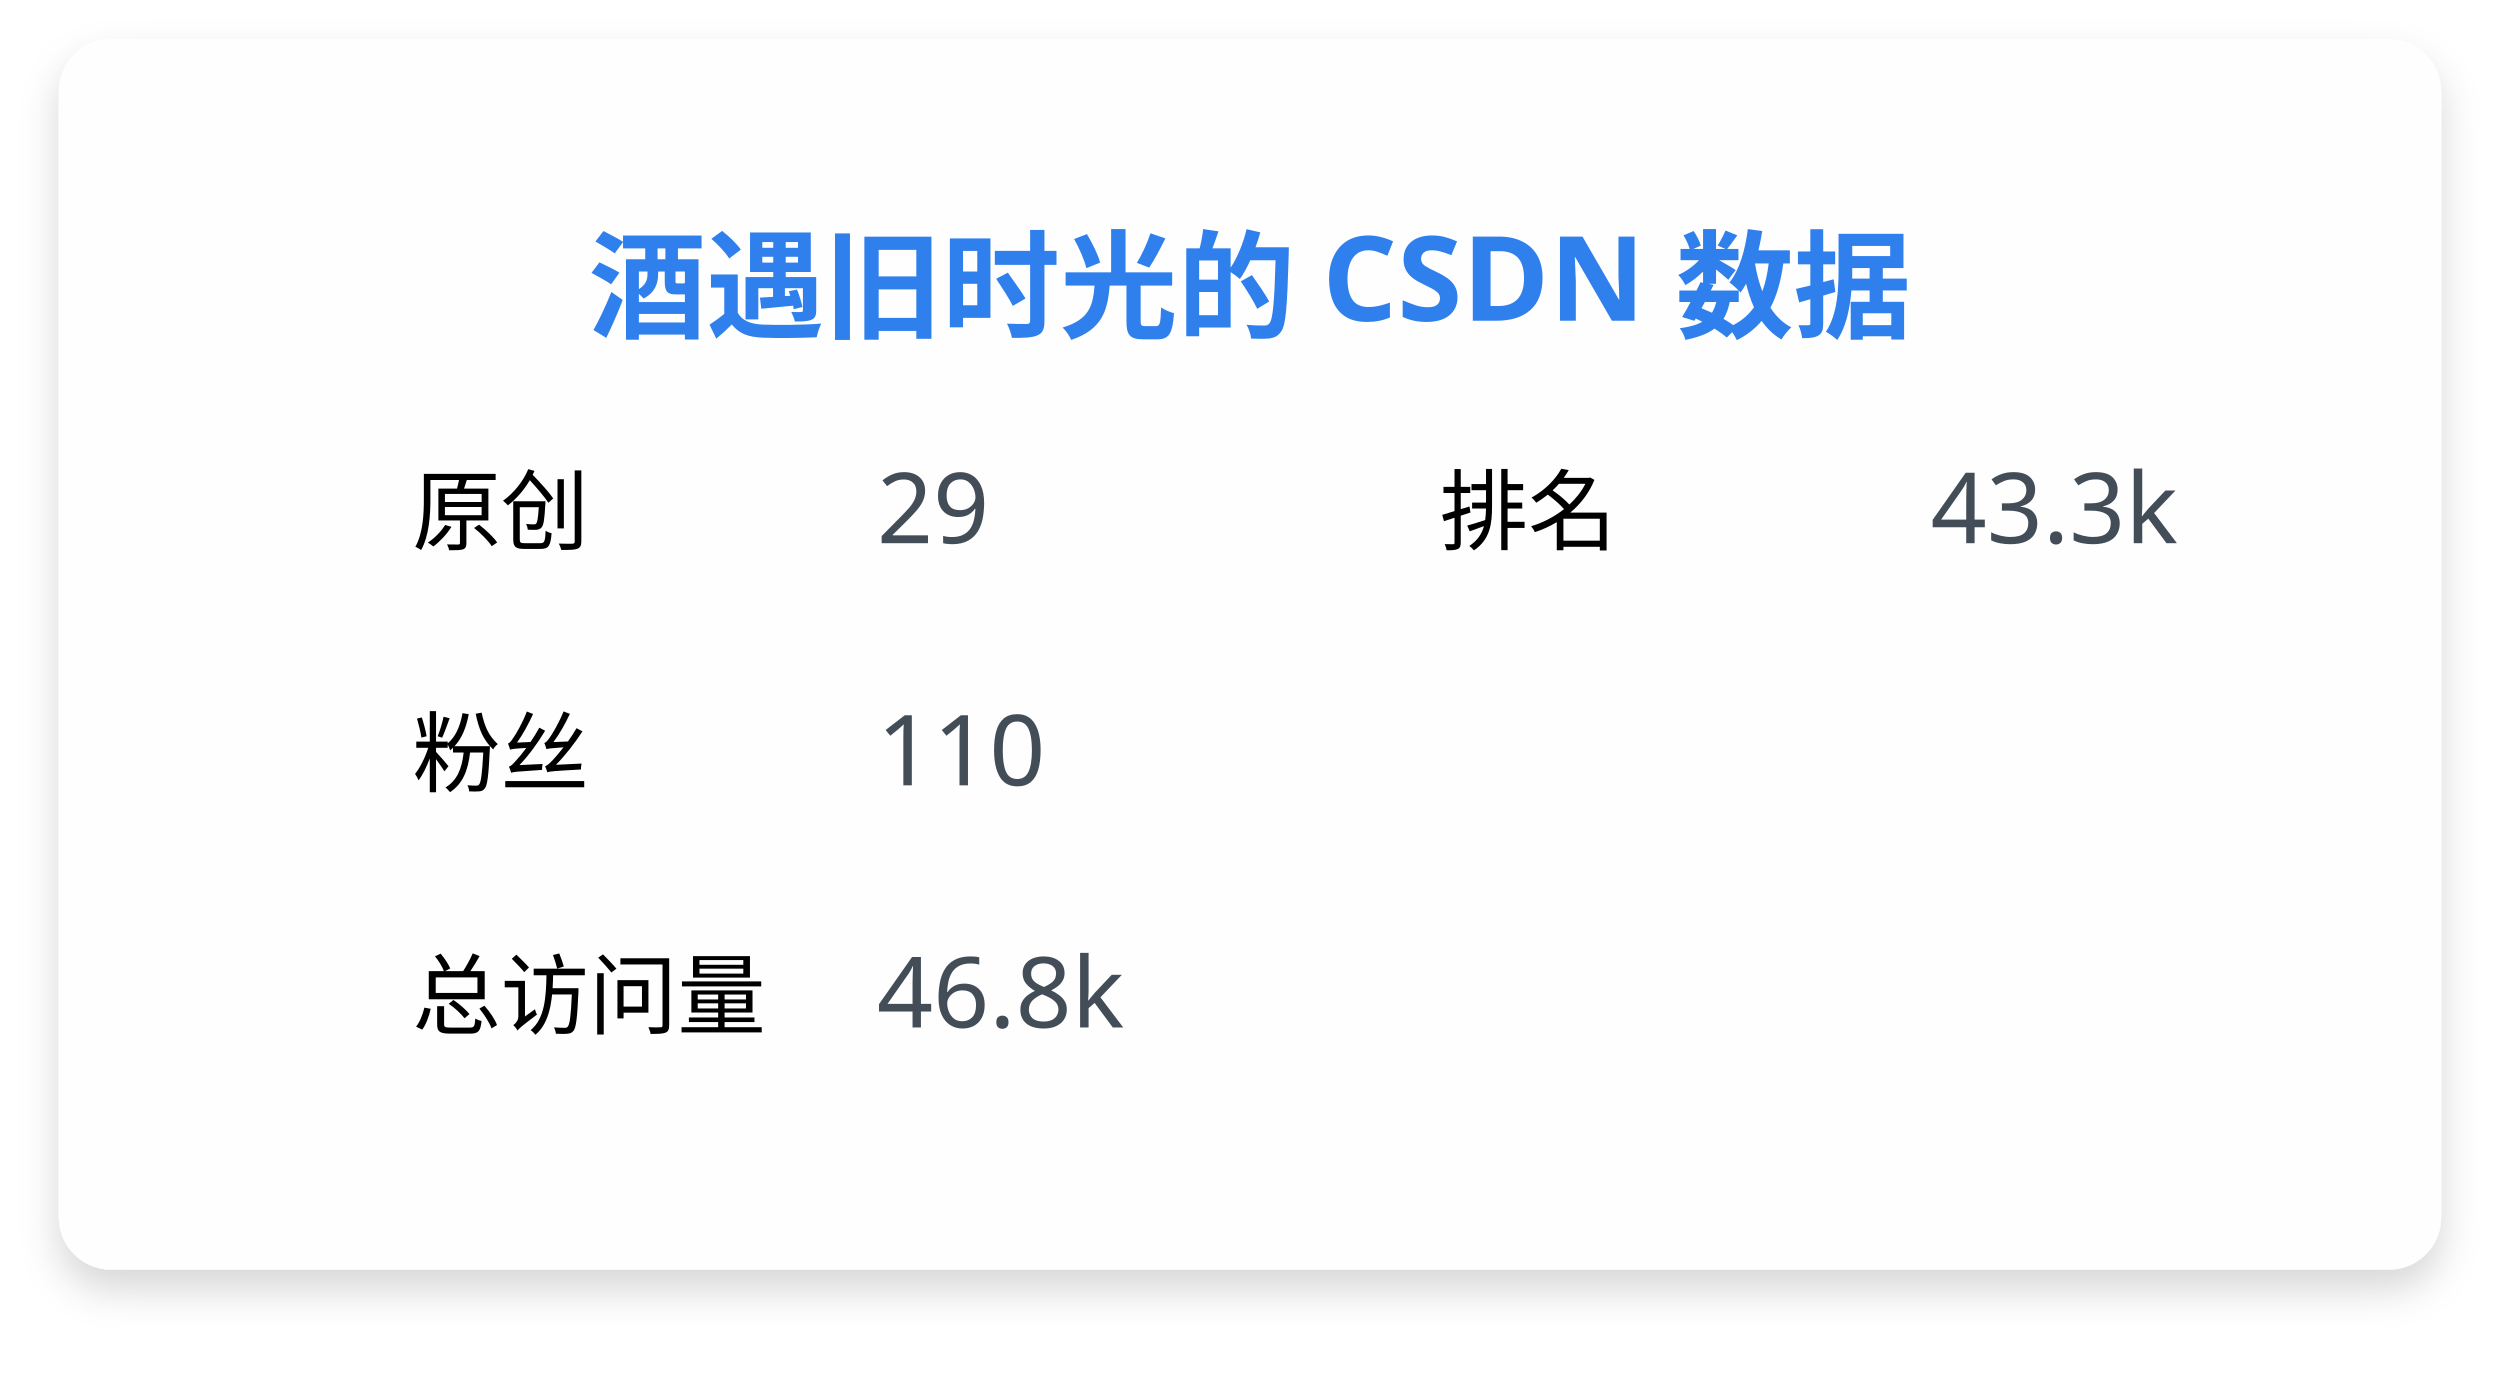
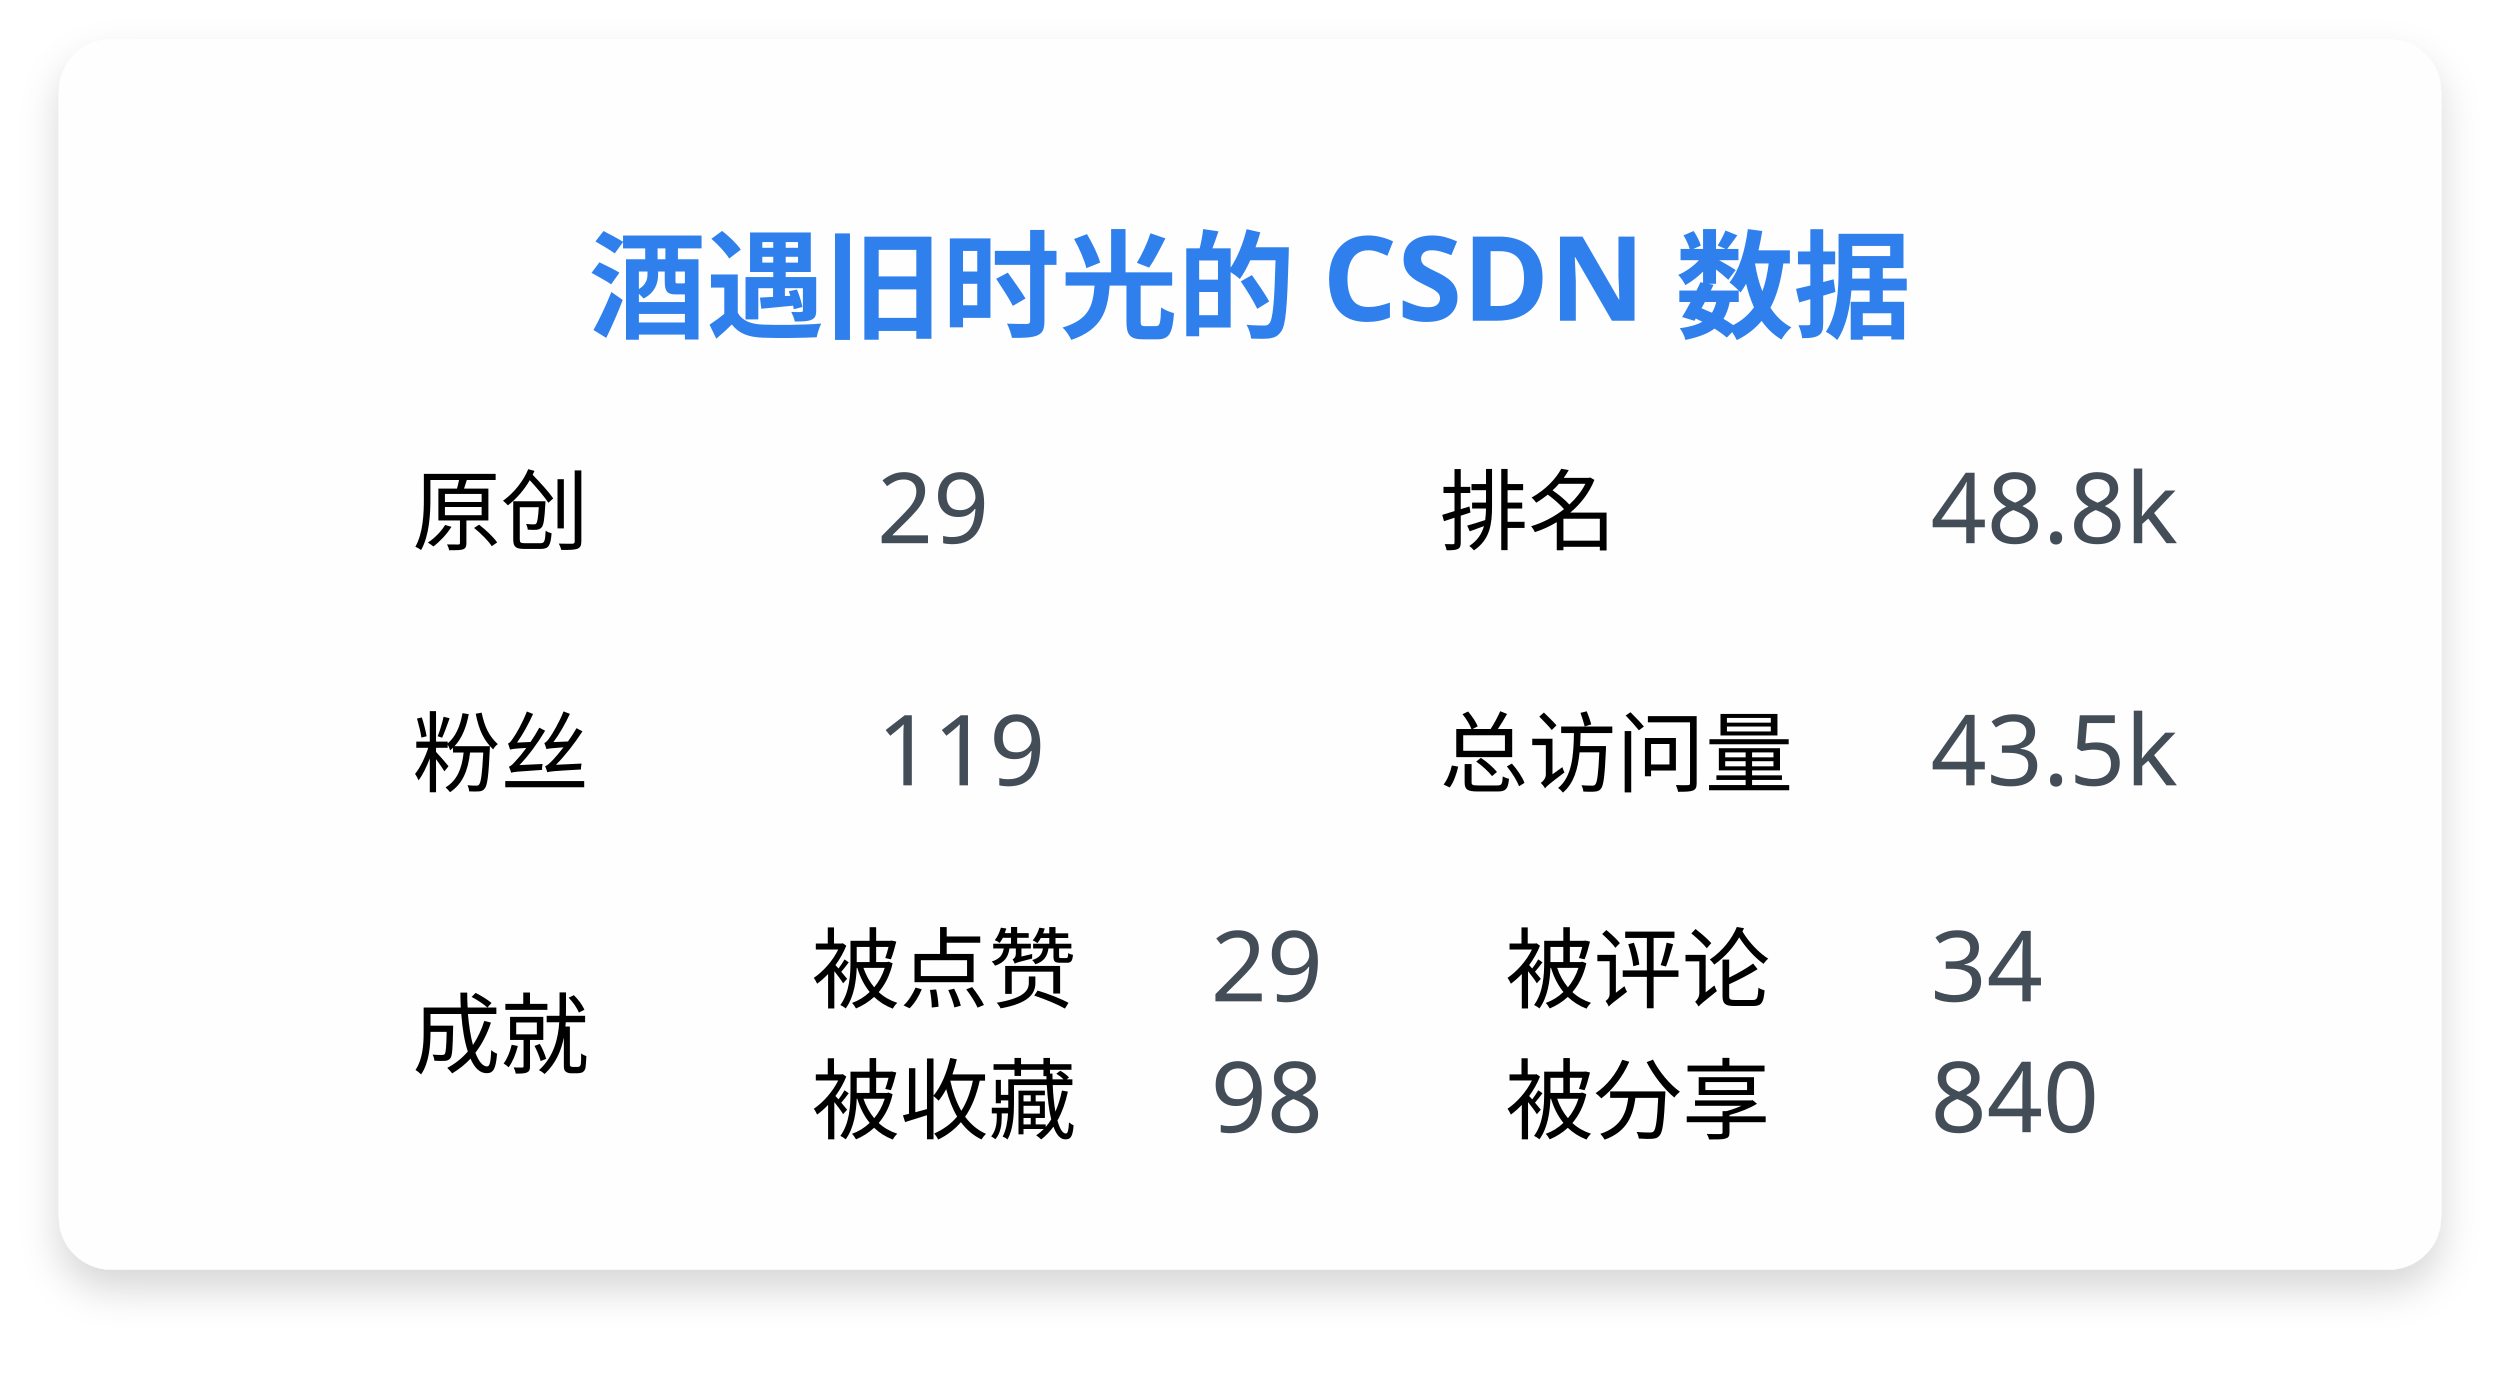
<svg xmlns="http://www.w3.org/2000/svg" width="382" height="210" viewBox="0 0 382 210">
  <defs>
    <filter id="Card" x="0" y="0" width="382" height="210" filterUnits="userSpaceOnUse">
      <feOffset dy="3" input="SourceAlpha" />
      <feGaussianBlur stdDeviation="3" result="blur" />
      <feFlood flood-opacity="0.161" />
      <feComposite operator="in" in2="blur" />
      <feComposite in="SourceGraphic" />
    </filter>
  </defs>
  <g transform="matrix(1, 0, 0, 1, 0, 0)" filter="url(#Card)">
    <rect id="Card-2" data-name="Card" width="364" height="188" rx="8" transform="translate(9 6)" fill="#fffefe" />
  </g>
  <text id="key_0" x="50%" y="44" dominant-baseline="middle" text-anchor="middle" fill="#2f80ed" font-size="18" font-family="SegoeUI, Segoe UI, BlinkMacSystemFont, Helvetica Neue, PingFang SC, Microsoft YaHei" font-weight="700">酒遇旧时光的 CSDN 数据</text>
  <text id="key_1" transform="translate(63 83)" fill="undefined" font-size="13.5" font-family="SegoeUI, Segoe UI, BlinkMacSystemFont, Helvetica Neue, PingFang SC, Microsoft YaHei">
    <tspan x="0" y="0">原创</tspan>
  </text>
  <text id="key_2" transform="translate(63 120)" fill="undefined" font-size="13.5" font-family="SegoeUI, Segoe UI, BlinkMacSystemFont, Helvetica Neue, PingFang SC, Microsoft YaHei">
    <tspan x="0" y="0">粉丝</tspan>
  </text>
-   <text id="key_3" transform="translate(63 157)" fill="undefined" font-size="13.5" font-family="SegoeUI, Segoe UI, BlinkMacSystemFont, Helvetica Neue, PingFang SC, Microsoft YaHei">
+   <text id="key_3" transform="translate(220 120)" fill="undefined" font-size="13.5" font-family="SegoeUI, Segoe UI, BlinkMacSystemFont, Helvetica Neue, PingFang SC, Microsoft YaHei">
    <tspan x="0" y="0">总访问量</tspan>
  </text>
  <text id="key_4" transform="translate(220 83)" fill="undefined" font-size="13.5" font-family="SegoeUI, Segoe UI, BlinkMacSystemFont, Helvetica Neue, PingFang SC, Microsoft YaHei">
    <tspan x="0" y="0">排名</tspan>
  </text>
-   <text id="key_5" transform="translate(134 83)" fill="#434d58" font-size="15" font-family="SegoeUI, Segoe UI, BlinkMacSystemFont, Helvetica Neue, PingFang SC, Microsoft YaHei">
+   <text id="key_5" transform="translate(63 163)" fill="undefined" font-size="13.5" font-family="SegoeUI, Segoe UI, BlinkMacSystemFont, Helvetica Neue, PingFang SC, Microsoft YaHei">
+     <tspan x="0" y="0">成就</tspan>
+   </text>
+   <text id="key_6" transform="translate(124 153)" fill="undefined" font-size="13.5" font-family="SegoeUI, Segoe UI, BlinkMacSystemFont, Helvetica Neue, PingFang SC, Microsoft YaHei">
+     <tspan x="0" y="0">被点赞</tspan>
+   </text>
+   <text id="key_7" transform="translate(230 153)" fill="undefined" font-size="13.5" font-family="SegoeUI, Segoe UI, BlinkMacSystemFont, Helvetica Neue, PingFang SC, Microsoft YaHei">
+     <tspan x="0" y="0">被评论</tspan>
+   </text>
+   <text id="key_8" transform="translate(124 173)" fill="undefined" font-size="13.5" font-family="SegoeUI, Segoe UI, BlinkMacSystemFont, Helvetica Neue, PingFang SC, Microsoft YaHei">
+     <tspan x="0" y="0">被收藏</tspan>
+   </text>
+   <text id="key_9" transform="translate(230 173)" fill="undefined" font-size="13.5" font-family="SegoeUI, Segoe UI, BlinkMacSystemFont, Helvetica Neue, PingFang SC, Microsoft YaHei">
+     <tspan x="0" y="0">被分享</tspan>
+   </text>
+   <text id="key_10" transform="translate(134 83)" fill="#434d58" font-size="15" font-family="SegoeUI, Segoe UI, BlinkMacSystemFont, Helvetica Neue, PingFang SC, Microsoft YaHei">
    <tspan x="0" y="0">29</tspan>
  </text>
-   <text id="key_6" transform="translate(134 120)" fill="#434d58" font-size="15" font-family="SegoeUI, Segoe UI, BlinkMacSystemFont, Helvetica Neue, PingFang SC, Microsoft YaHei">
-     <tspan x="0" y="0">110</tspan>
+   <text id="key_11" transform="translate(134 120)" fill="#434d58" font-size="15" font-family="SegoeUI, Segoe UI, BlinkMacSystemFont, Helvetica Neue, PingFang SC, Microsoft YaHei">
+     <tspan x="0" y="0">119</tspan>
  </text>
-   <text id="key_7" transform="translate(295 83)" fill="#434d58" font-size="15" font-family="SegoeUI, Segoe UI, BlinkMacSystemFont, Helvetica Neue, PingFang SC, Microsoft YaHei">
-     <tspan x="0" y="0">43.3k</tspan>
+   <text id="key_12" transform="translate(295 120)" fill="#434d58" font-size="15" font-family="SegoeUI, Segoe UI, BlinkMacSystemFont, Helvetica Neue, PingFang SC, Microsoft YaHei">
+     <tspan x="0" y="0">43.5k</tspan>
  </text>
-   <text id="key_8" transform="translate(134 157)" fill="#434d58" font-size="15" font-family="SegoeUI, Segoe UI, BlinkMacSystemFont, Helvetica Neue, PingFang SC, Microsoft YaHei">
-     <tspan x="0" y="0">46.8k</tspan>
+   <text id="key_13" transform="translate(295 83)" fill="#434d58" font-size="15" font-family="SegoeUI, Segoe UI, BlinkMacSystemFont, Helvetica Neue, PingFang SC, Microsoft YaHei">
+     <tspan x="0" y="0">48.8k</tspan>
+   </text>
+   <text id="key_14" transform="translate(185 153)" fill="#434d58" font-size="15" font-family="SegoeUI, Segoe UI, BlinkMacSystemFont, Helvetica Neue, PingFang SC, Microsoft YaHei">
+     <tspan x="0" y="0">29</tspan>
+   </text>
+   <text id="key_15" transform="translate(295 153)" fill="#434d58" font-size="15" font-family="SegoeUI, Segoe UI, BlinkMacSystemFont, Helvetica Neue, PingFang SC, Microsoft YaHei">
+     <tspan x="0" y="0">34</tspan>
+   </text>
+   <text id="key_16" transform="translate(185 173)" fill="#434d58" font-size="15" font-family="SegoeUI, Segoe UI, BlinkMacSystemFont, Helvetica Neue, PingFang SC, Microsoft YaHei">
+     <tspan x="0" y="0">98</tspan>
+   </text>
+   <text id="key_17" transform="translate(295 173)" fill="#434d58" font-size="15" font-family="SegoeUI, Segoe UI, BlinkMacSystemFont, Helvetica Neue, PingFang SC, Microsoft YaHei">
+     <tspan x="0" y="0">840</tspan>
  </text>
</svg>
